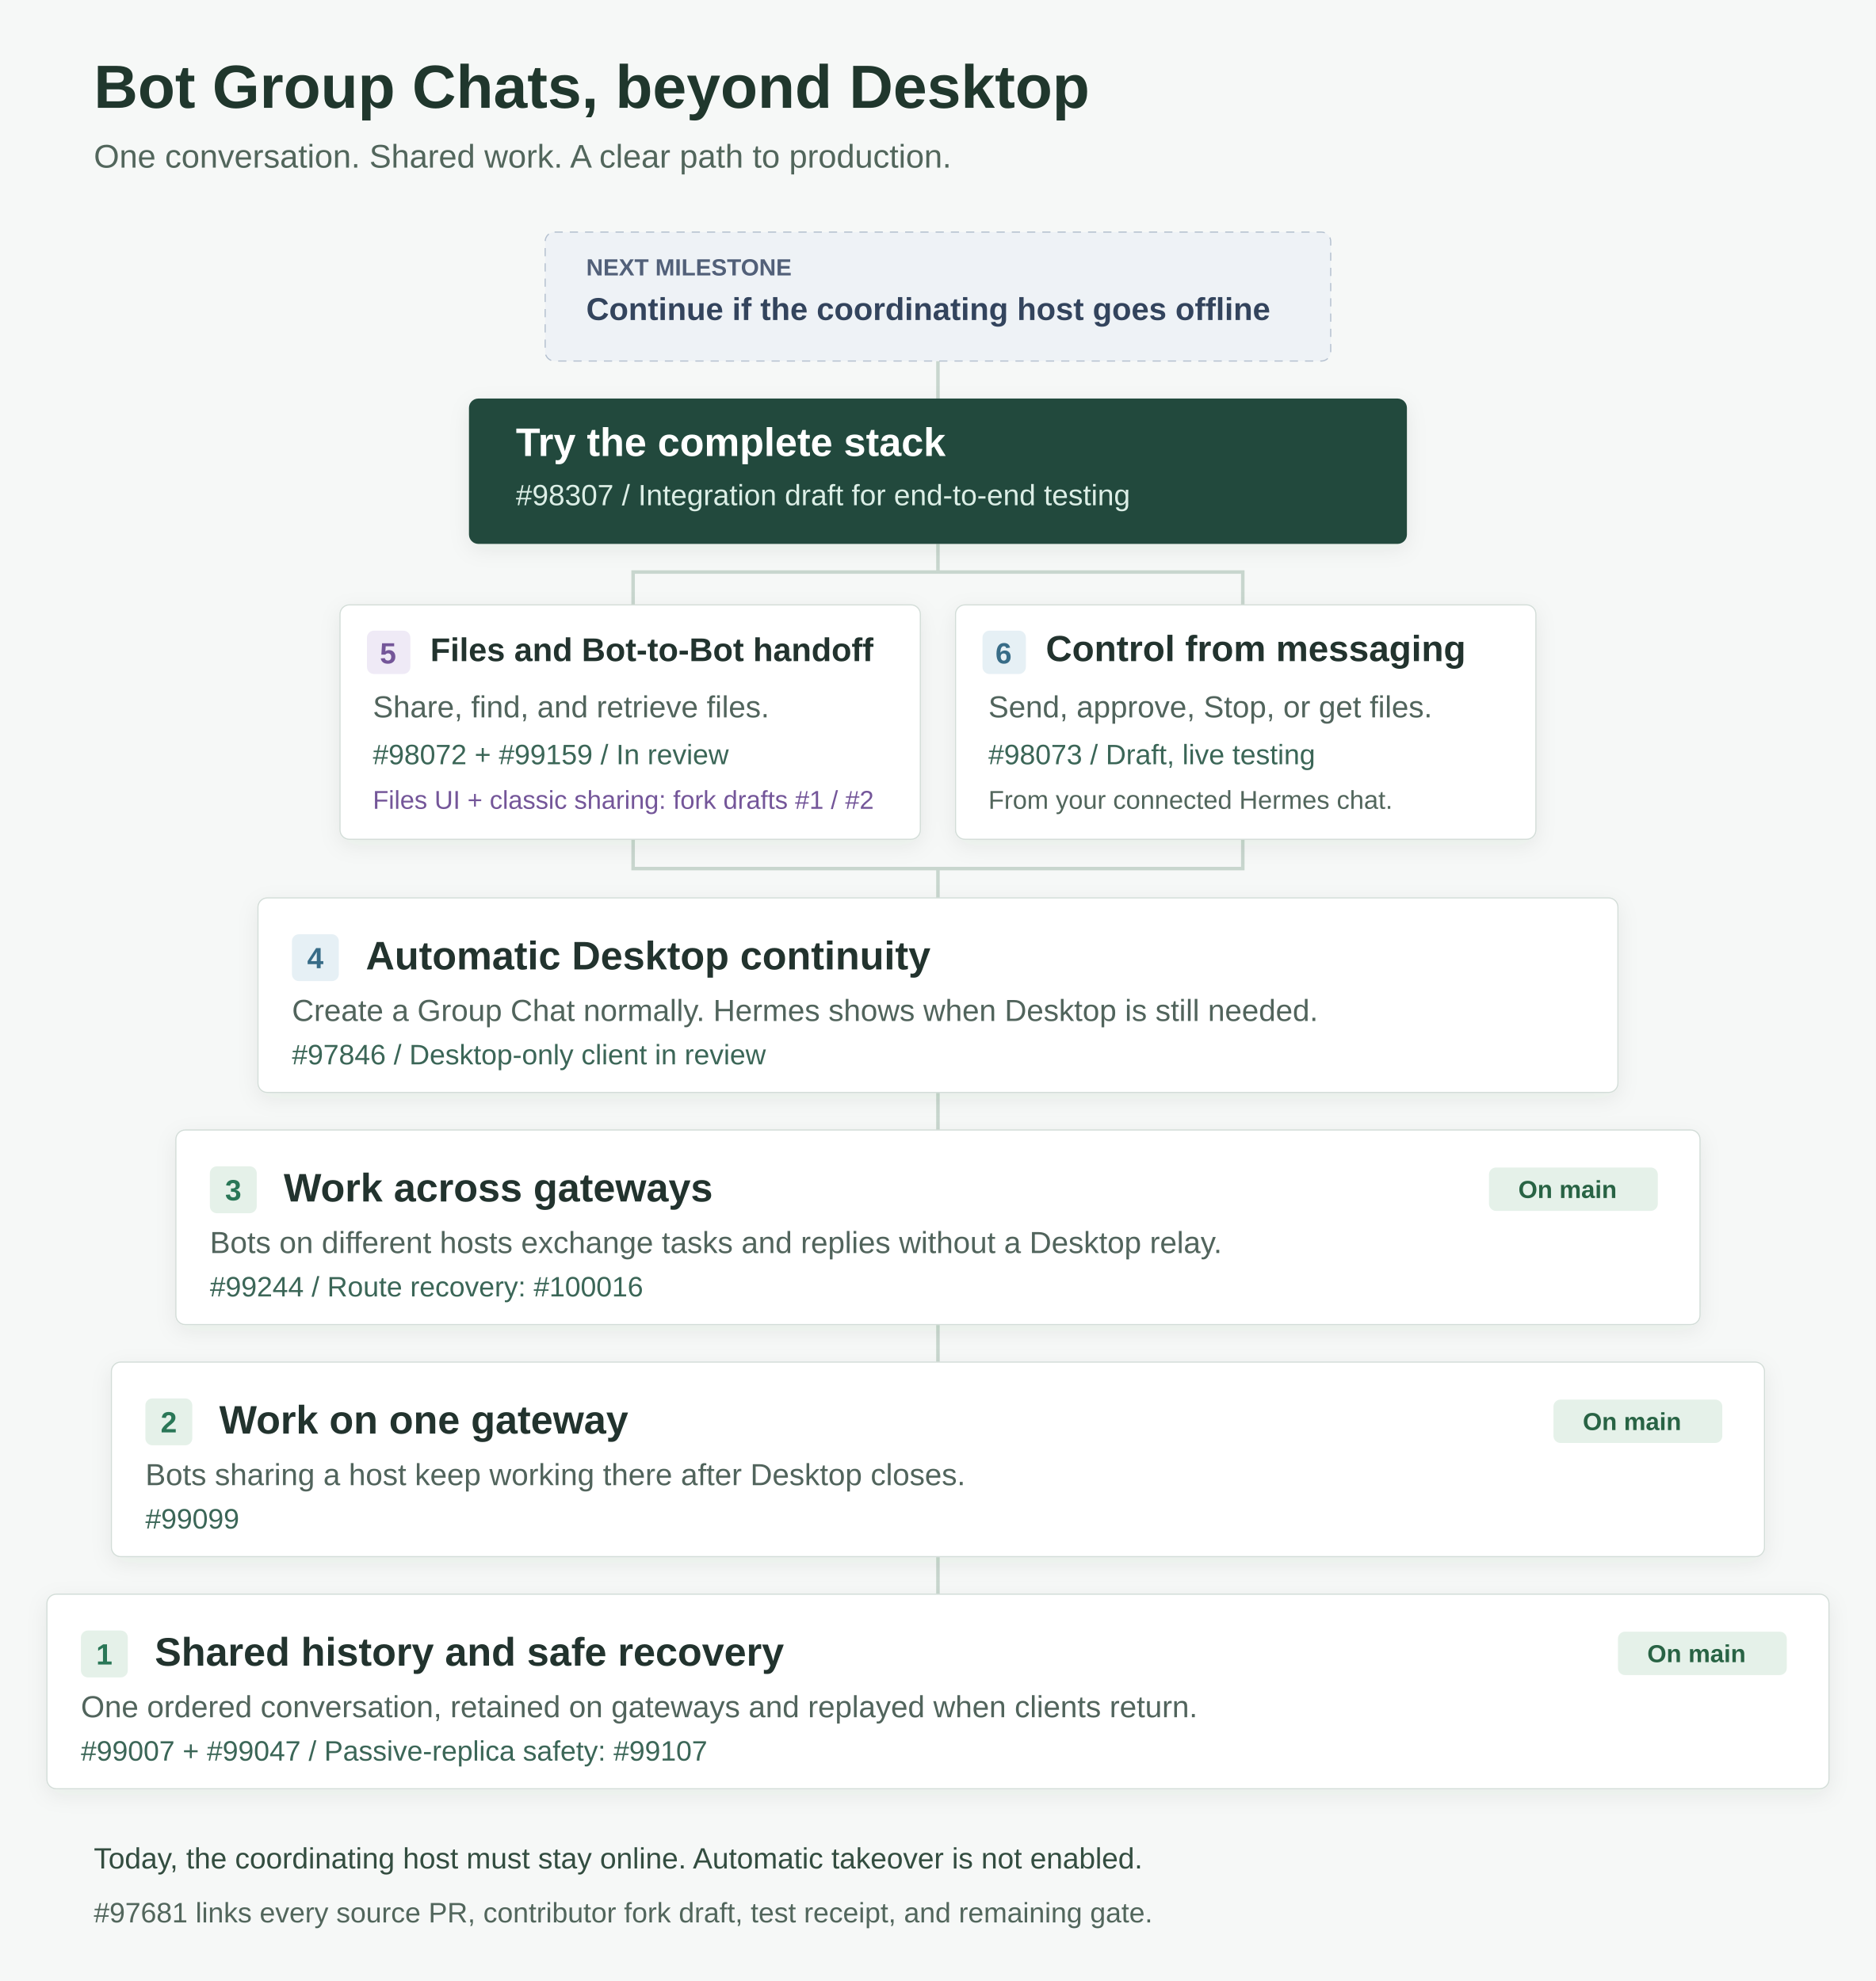
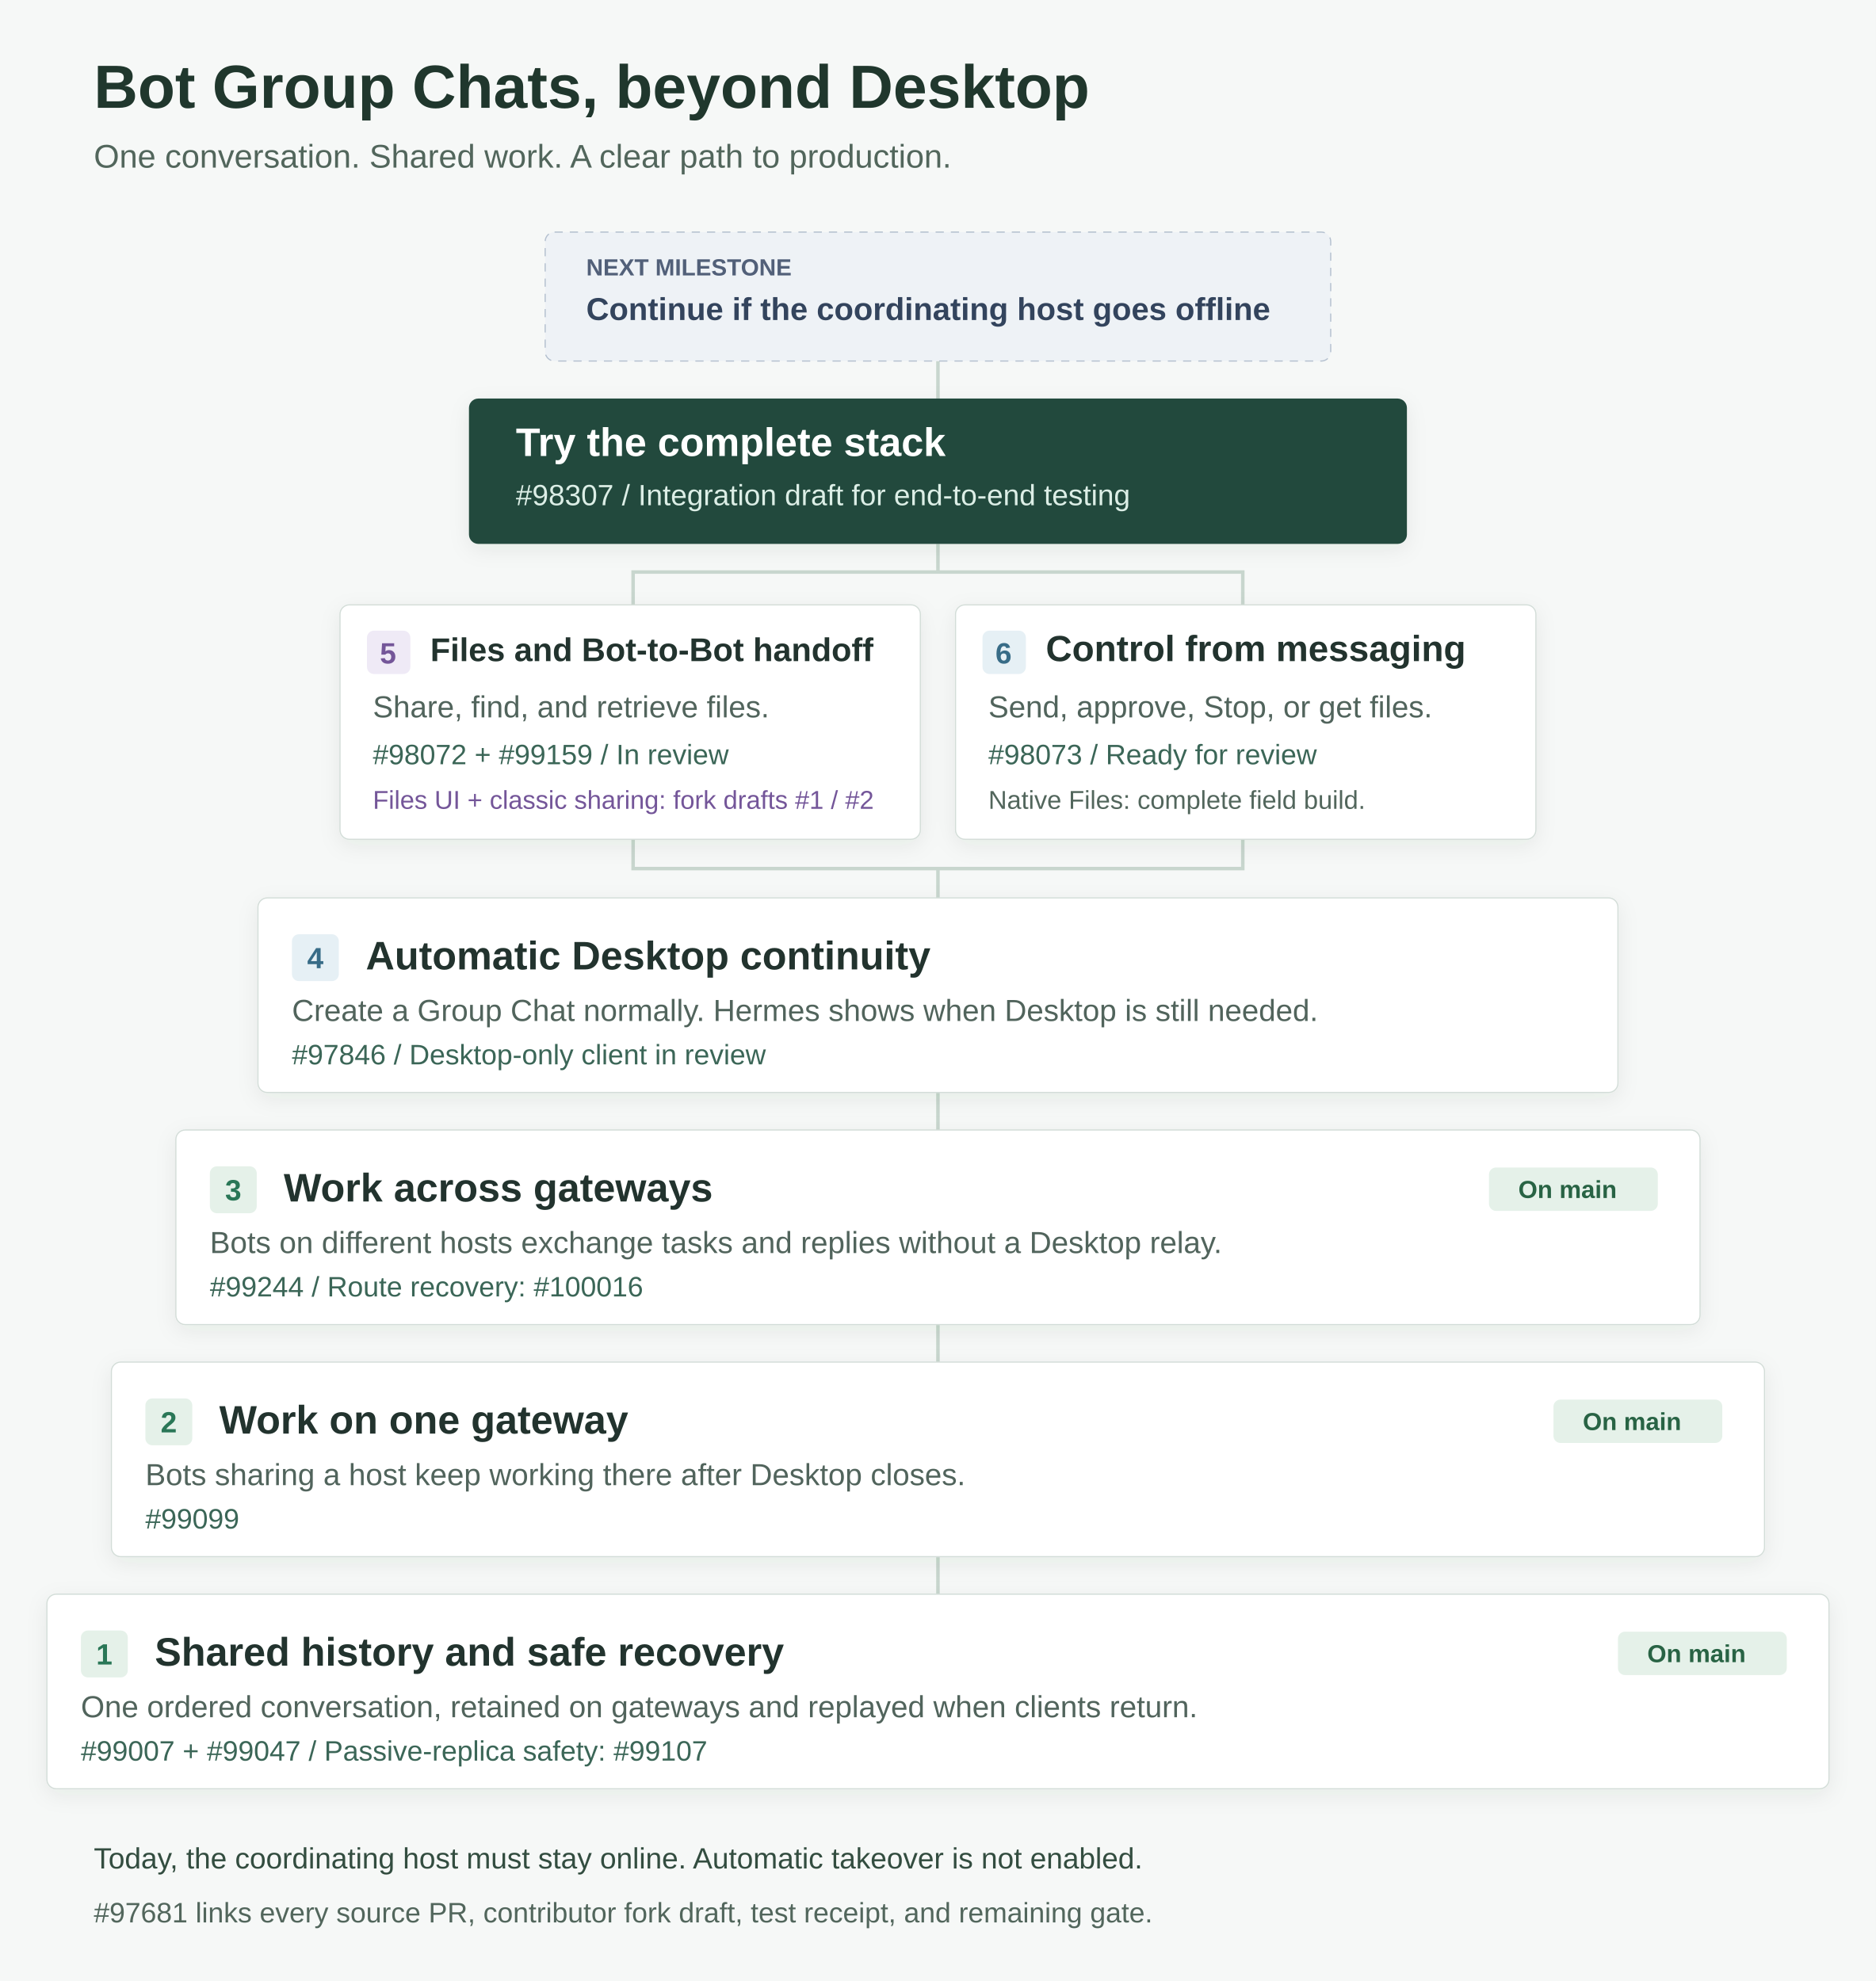
<svg xmlns="http://www.w3.org/2000/svg" width="1600" height="1690" viewBox="0 0 1600 1690" role="img" aria-labelledby="title desc">
  <defs>
    <filter id="shadow" x="-10%" y="-15%" width="120%" height="140%">
      <feDropShadow dx="0" dy="5" stdDeviation="9" flood-color="#273e38" flood-opacity=".07" />
    </filter>
    <style>
      text { font-family: Arial, Helvetica, sans-serif; letter-spacing: 0; }
      .heading { font-size: 34px; font-weight: 700; fill: #22332e; }
      .body { font-size: 26px; fill: #51645c; }
      .ref { font-size: 24px; fill: #3b6657; }
      .number { font-size: 25px; font-weight: 700; }
      .status { font-size: 21px; font-weight: 700; }
      .line { stroke: #c8d6ce; stroke-width: 3; fill: none; }
    </style>
  </defs>
  <rect width="1600" height="1690" fill="#f6f8f7" />
  <text x="80" y="92" font-size="52" font-weight="700" fill="#20372d">Bot Group Chats, beyond Desktop</text>
  <text x="80" y="143" font-size="28" fill="#52665c">One conversation. Shared work. A clear path to production.</text>
  <path class="line" d="M800 308V340M800 464V488M800 488H540V516M800 488H1060V516M540 716V741H800V766M1060 716V741H800M800 932V964M800 1130V1162M800 1328V1360" />
  <rect x="465" y="198" width="670" height="110" rx="8" fill="#eef2f6" stroke="#b4c0cf" stroke-dasharray="7 6" />
  <text x="500" y="235" font-size="20" font-weight="700" fill="#526079">NEXT MILESTONE</text>
  <text x="500" y="273" font-size="27" font-weight="700" fill="#33445d">Continue if the coordinating host goes offline</text>
  <rect x="400" y="340" width="800" height="124" rx="8" fill="#214a3c" filter="url(#shadow)" />
  <text x="440" y="389" font-size="34" font-weight="700" fill="#ffffff">Try the complete stack</text>
  <text x="440" y="431" font-size="25" fill="#dceee6">#98307  /  Integration draft for end-to-end testing</text>
  <g filter="url(#shadow)">
    <rect x="290" y="516" width="495" height="200" rx="8" fill="#ffffff" stroke="#d3ddd8" />
    <rect x="815" y="516" width="495" height="200" rx="8" fill="#ffffff" stroke="#d3ddd8" />
  </g>
  <rect x="313" y="538" width="37" height="37" rx="6" fill="#efeaf6" />
  <text x="324" y="566" class="number" fill="#745699">5</text>
  <text x="367" y="564" font-size="28" font-weight="700" fill="#22332e">Files and Bot-to-Bot handoff</text>
  <text x="318" y="612" class="body">Share, find, and retrieve files.</text>
  <text x="318" y="652" class="ref">#98072 + #99159  /  In review</text>
  <text x="318" y="690" font-size="22" fill="#745699">Files UI + classic sharing: fork drafts #1 / #2</text>
  <rect x="838" y="538" width="37" height="37" rx="6" fill="#e6f0f5" />
  <text x="849" y="566" class="number" fill="#386c87">6</text>
  <text x="892" y="564" font-size="31" font-weight="700" fill="#22332e">Control from messaging</text>
  <text x="843" y="612" class="body">Send, approve, Stop, or get files.</text>
-   <text x="843" y="652" class="ref">#98073  /  Draft, live testing</text>
-   <text x="843" y="690" font-size="22" fill="#52665c">From your connected Hermes chat.</text>
+   <text x="843" y="652" class="ref">#98073  /  Ready for review</text>
+   <text x="843" y="690" font-size="22" fill="#52665c">Native Files: complete field build.</text>
  <g filter="url(#shadow)">
    <rect x="220" y="766" width="1160" height="166" rx="8" fill="#ffffff" stroke="#d3ddd8" />
  </g>
  <rect x="249" y="797" width="40" height="40" rx="6" fill="#e6f0f5" />
  <text x="262" y="826" class="number" fill="#386c87">4</text>
  <text x="312" y="827" class="heading">Automatic Desktop continuity</text>
  <text x="249" y="871" class="body">Create a Group Chat normally. Hermes shows when Desktop is still needed.</text>
  <text x="249" y="908" class="ref">#97846  /  Desktop-only client in review</text>
  <g filter="url(#shadow)">
    <rect x="150" y="964" width="1300" height="166" rx="8" fill="#ffffff" stroke="#d3ddd8" />
  </g>
  <rect x="179" y="995" width="40" height="40" rx="6" fill="#e5f1e9" />
  <text x="192" y="1024" class="number" fill="#2a7757">3</text>
  <text x="242" y="1025" class="heading">Work across gateways</text>
  <text x="179" y="1069" class="body">Bots on different hosts exchange tasks and replies without a Desktop relay.</text>
  <text x="179" y="1106" class="ref">#99244  /  Route recovery: #100016</text>
  <rect x="1270" y="996" width="144" height="37" rx="6" fill="#e5f1e9" />
  <text x="1295" y="1022" class="status" fill="#286344">On main</text>
  <g filter="url(#shadow)">
    <rect x="95" y="1162" width="1410" height="166" rx="8" fill="#ffffff" stroke="#d3ddd8" />
  </g>
  <rect x="124" y="1193" width="40" height="40" rx="6" fill="#e5f1e9" />
  <text x="137" y="1222" class="number" fill="#2a7757">2</text>
  <text x="187" y="1223" class="heading">Work on one gateway</text>
  <text x="124" y="1267" class="body">Bots sharing a host keep working there after Desktop closes.</text>
  <text x="124" y="1304" class="ref">#99099</text>
  <rect x="1325" y="1194" width="144" height="37" rx="6" fill="#e5f1e9" />
  <text x="1350" y="1220" class="status" fill="#286344">On main</text>
  <g filter="url(#shadow)">
    <rect x="40" y="1360" width="1520" height="166" rx="8" fill="#ffffff" stroke="#d3ddd8" />
  </g>
  <rect x="69" y="1391" width="40" height="40" rx="6" fill="#e5f1e9" />
  <text x="82" y="1420" class="number" fill="#2a7757">1</text>
  <text x="132" y="1421" class="heading">Shared history and safe recovery</text>
  <text x="69" y="1465" class="body">One ordered conversation, retained on gateways and replayed when clients return.</text>
  <text x="69" y="1502" class="ref">#99007 + #99047  /  Passive-replica safety: #99107</text>
  <rect x="1380" y="1392" width="144" height="37" rx="6" fill="#e5f1e9" />
  <text x="1405" y="1418" class="status" fill="#286344">On main</text>
  <text x="80" y="1594" font-size="25" fill="#334d40">Today, the coordinating host must stay online. Automatic takeover is not enabled.</text>
  <text x="80" y="1640" font-size="24" fill="#52665c">#97681 links every source PR, contributor fork draft, test receipt, and remaining gate.</text>
</svg>
